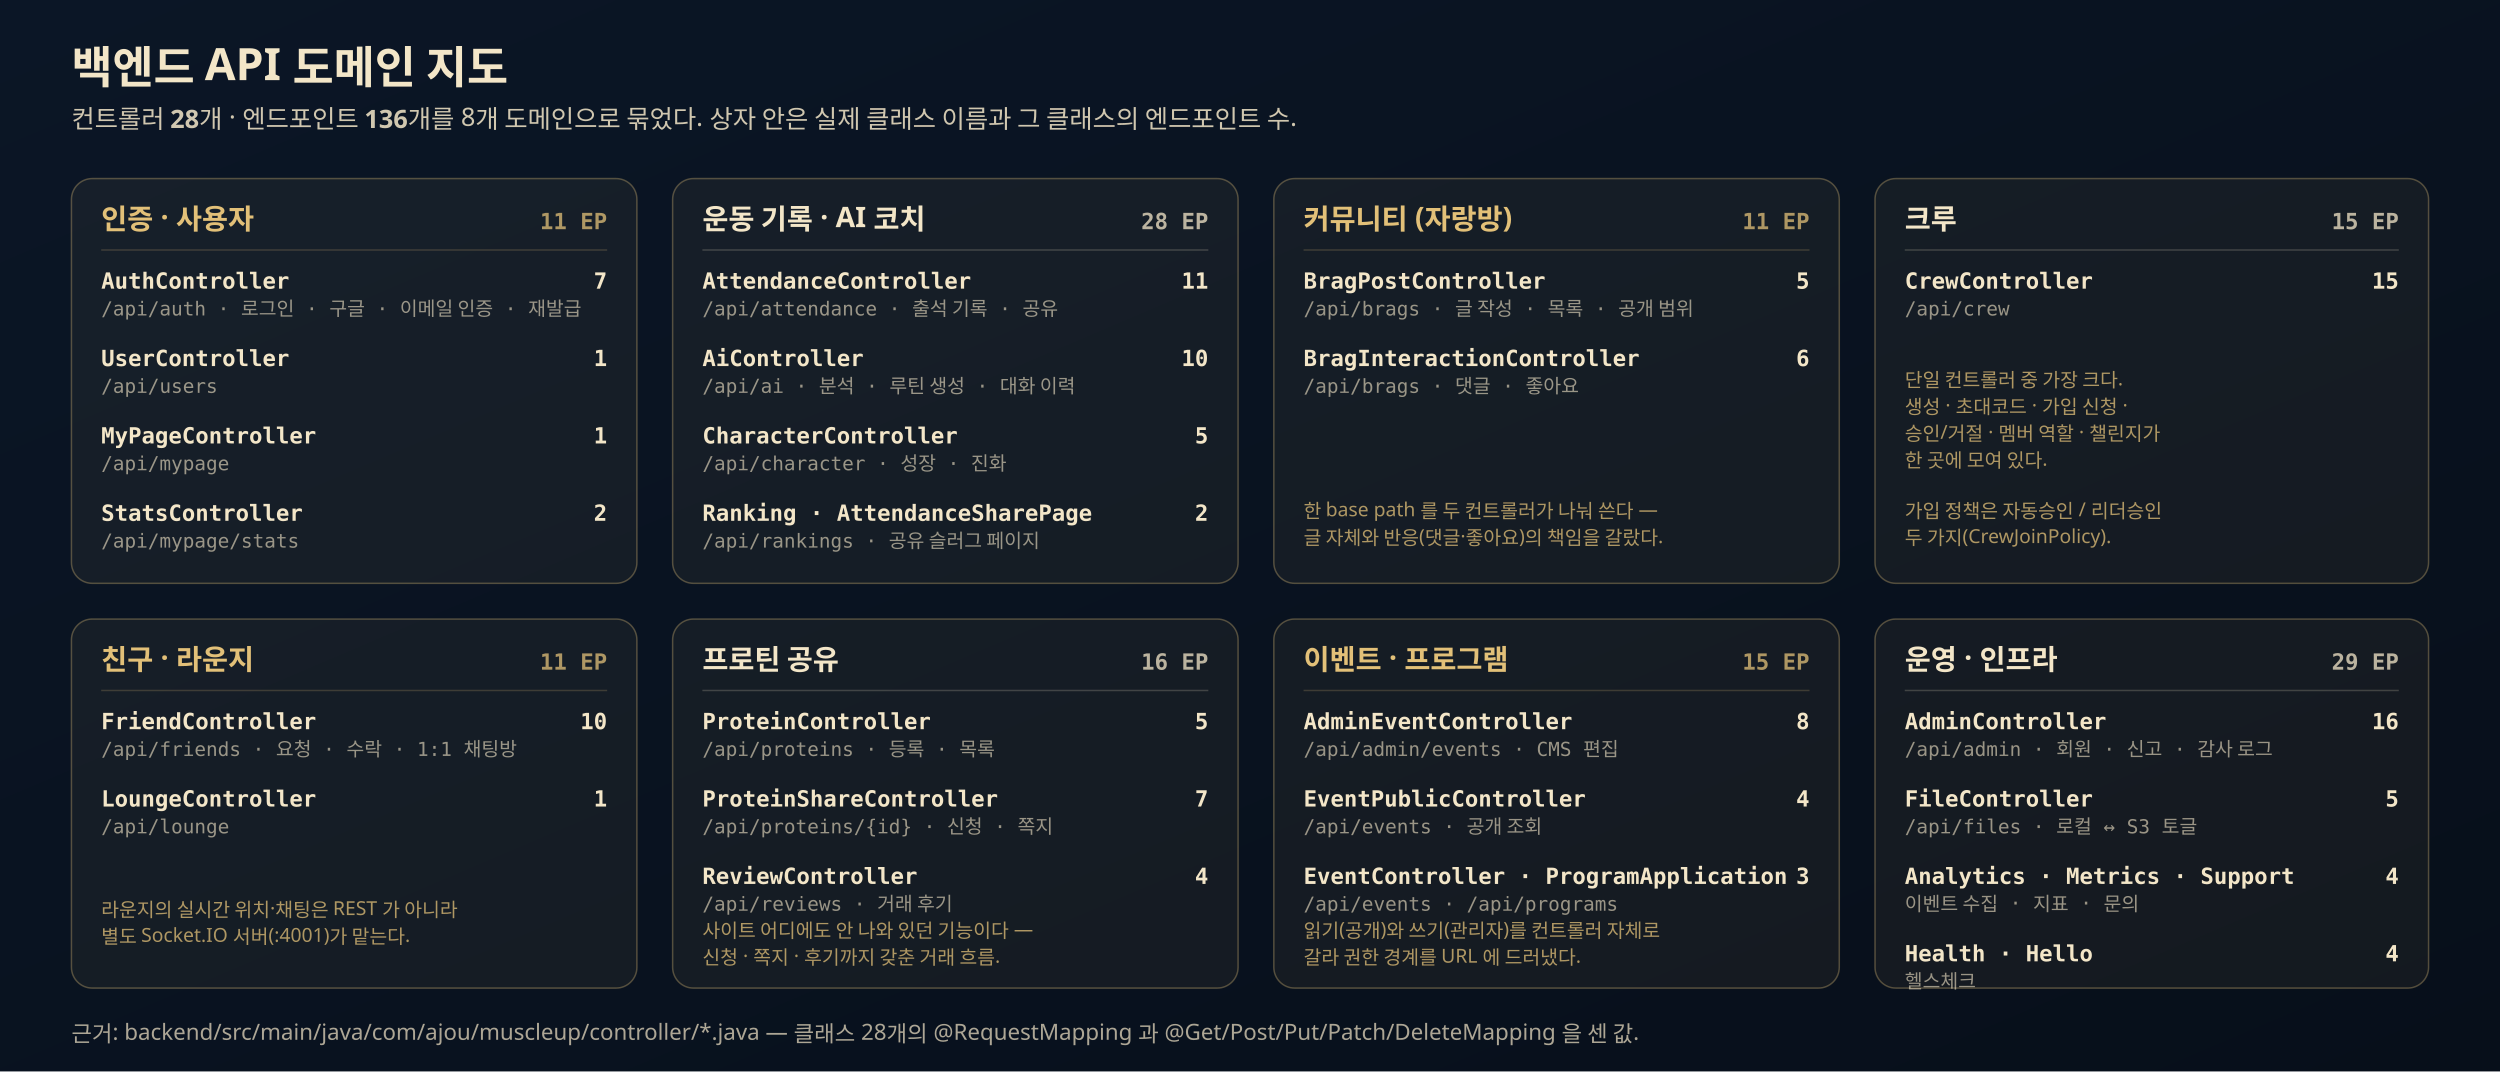
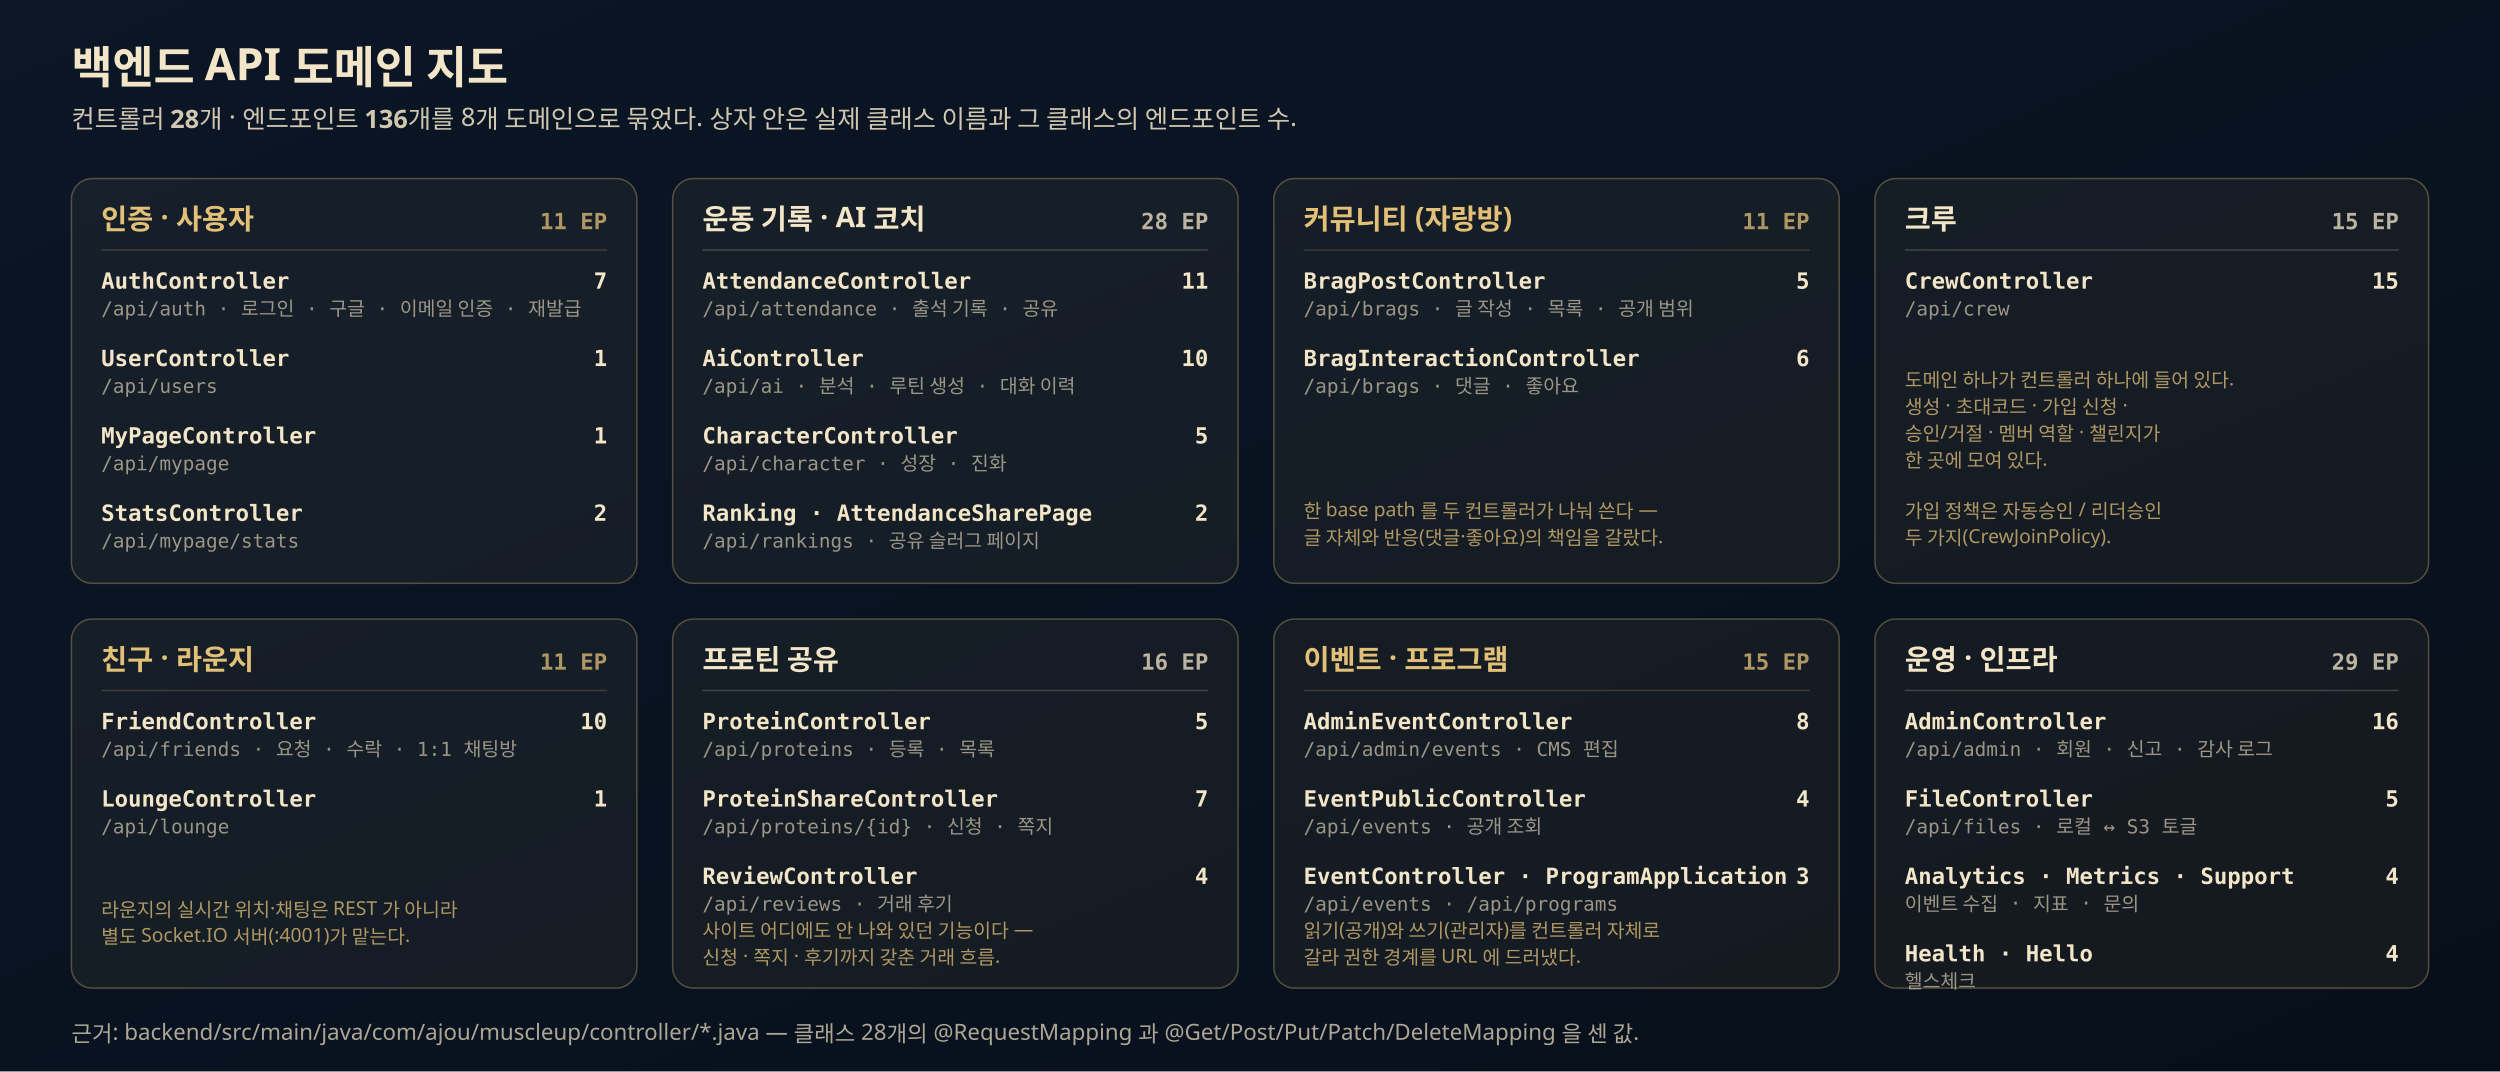
<svg xmlns="http://www.w3.org/2000/svg" viewBox="0 0 1680 720" width="1680" height="720" role="img" aria-label="득근득근 백엔드 API 도메인 지도 — 컨트롤러 28개, 엔드포인트 136개를 8개 도메인으로 묶은 그림">
  <defs>
    <linearGradient id="bg" x1="0" y1="0" x2="1" y2="1">
      <stop offset="0" stop-color="#0b1626" />
      <stop offset="1" stop-color="#070f1a" />
    </linearGradient>
    <style>
      .h  { font: 700 30px "Pretendard","Noto Sans KR",system-ui,sans-serif; fill:#f3e6c8 }
      .sub{ font: 400 17px "Pretendard","Noto Sans KR",system-ui,sans-serif; fill:#f3e6c8; opacity:.85 }
      .g  { font: 700 19px "Pretendard","Noto Sans KR",system-ui,sans-serif }
      .gc { font: 700 15px ui-monospace,"SFMono-Regular",Menlo,monospace; opacity:.75 }
      .c  { font: 600 15px ui-monospace,"SFMono-Regular",Menlo,monospace; fill:#f3e6c8 }
      .n  { font: 700 15px ui-monospace,"SFMono-Regular",Menlo,monospace; fill:#f3e6c8 }
      .p  { font: 400 13px ui-monospace,"SFMono-Regular",Menlo,monospace; fill:#f3e6c8; opacity:.6 }
      .note{ font: 400 13px "Pretendard","Noto Sans KR",system-ui,sans-serif; fill:#e2c078; opacity:.75 }
      .foot{ font: 400 15px "Pretendard","Noto Sans KR",system-ui,sans-serif; fill:#f3e6c8; opacity:.7 }
    </style>
  </defs>
  <rect width="1680" height="720" fill="url(#bg)" />
  <text class="h" x="48" y="56">백엔드 API 도메인 지도</text>
  <text class="sub" x="48" y="86">컨트롤러 <tspan font-weight="700" fill="#f3e6c8">28</tspan>개 · 엔드포인트 <tspan font-weight="700" fill="#f3e6c8">136</tspan>개를 8개 도메인으로 묶었다. 상자 안은 실제 클래스 이름과 그 클래스의 엔드포인트 수.</text>
  <g transform="translate(48,120)">
    <rect width="380" height="272" rx="14" fill="#e2c0780f" stroke="#e2c07855" />
    <text class="g" x="20" y="34" fill="#e2c078">인증 · 사용자</text>
    <text class="gc" x="360" y="34" text-anchor="end" fill="#e2c078">11 EP</text>
    <line x1="20" y1="48" x2="360" y2="48" stroke="#e2c07833" />
    <g transform="translate(20,74)">
      <text class="c" y="0">AuthController</text>
      <text class="n" x="340" y="0" text-anchor="end">7</text>
      <text class="p" y="18">/api/auth · 로그인 · 구글 · 이메일 인증 · 재발급</text>
      <text class="c" y="52">UserController</text>
      <text class="n" x="340" y="52" text-anchor="end">1</text>
      <text class="p" y="70">/api/users</text>
      <text class="c" y="104">MyPageController</text>
      <text class="n" x="340" y="104" text-anchor="end">1</text>
      <text class="p" y="122">/api/mypage</text>
      <text class="c" y="156">StatsController</text>
      <text class="n" x="340" y="156" text-anchor="end">2</text>
      <text class="p" y="174">/api/mypage/stats</text>
    </g>
  </g>
  <g transform="translate(452,120)">
    <rect width="380" height="272" rx="14" fill="#e2c0780f" stroke="#e2c07855" />
    <text class="g" x="20" y="34" fill="#f3e6c8">운동 기록 · AI 코치</text>
    <text class="gc" x="360" y="34" text-anchor="end" fill="#f3e6c8">28 EP</text>
    <line x1="20" y1="48" x2="360" y2="48" stroke="#f3e6c833" />
    <g transform="translate(20,74)">
      <text class="c" y="0">AttendanceController</text>
      <text class="n" x="340" y="0" text-anchor="end">11</text>
      <text class="p" y="18">/api/attendance · 출석 기록 · 공유</text>
      <text class="c" y="52">AiController</text>
      <text class="n" x="340" y="52" text-anchor="end">10</text>
      <text class="p" y="70">/api/ai · 분석 · 루틴 생성 · 대화 이력</text>
      <text class="c" y="104">CharacterController</text>
      <text class="n" x="340" y="104" text-anchor="end">5</text>
      <text class="p" y="122">/api/character · 성장 · 진화</text>
      <text class="c" y="156">Ranking · AttendanceSharePage</text>
      <text class="n" x="340" y="156" text-anchor="end">2</text>
      <text class="p" y="174">/api/rankings · 공유 슬러그 페이지</text>
    </g>
  </g>
  <g transform="translate(856,120)">
    <rect width="380" height="272" rx="14" fill="#e2c0780f" stroke="#e2c07855" />
    <text class="g" x="20" y="34" fill="#e2c078">커뮤니티 (자랑방)</text>
    <text class="gc" x="360" y="34" text-anchor="end" fill="#e2c078">11 EP</text>
    <line x1="20" y1="48" x2="360" y2="48" stroke="#e2c07833" />
    <g transform="translate(20,74)">
      <text class="c" y="0">BragPostController</text>
      <text class="n" x="340" y="0" text-anchor="end">5</text>
      <text class="p" y="18">/api/brags · 글 작성 · 목록 · 공개 범위</text>
      <text class="c" y="52">BragInteractionController</text>
      <text class="n" x="340" y="52" text-anchor="end">6</text>
      <text class="p" y="70">/api/brags · 댓글 · 좋아요</text>
    </g>
    <text class="note" x="20" y="228">한 base path 를 두 컨트롤러가 나눠 쓴다 —</text>
    <text class="note" x="20" y="246">글 자체와 반응(댓글·좋아요)의 책임을 갈랐다.</text>
  </g>
  <g transform="translate(1260,120)">
    <rect width="372" height="272" rx="14" fill="#e2c0780f" stroke="#e2c07855" />
    <text class="g" x="20" y="34" fill="#f3e6c8">크루</text>
    <text class="gc" x="352" y="34" text-anchor="end" fill="#f3e6c8">15 EP</text>
    <line x1="20" y1="48" x2="352" y2="48" stroke="#f3e6c833" />
    <g transform="translate(20,74)">
      <text class="c" y="0">CrewController</text>
      <text class="n" x="332" y="0" text-anchor="end">15</text>
      <text class="p" y="18">/api/crew</text>
    </g>
-     <text class="note" x="20" y="140">단일 컨트롤러 중 가장 크다.</text>
+     <text class="note" x="20" y="140">도메인 하나가 컨트롤러 하나에 들어 있다.</text>
    <text class="note" x="20" y="158">생성 · 초대코드 · 가입 신청 ·</text>
    <text class="note" x="20" y="176">승인/거절 · 멤버 역할 · 챌린지가</text>
    <text class="note" x="20" y="194">한 곳에 모여 있다.</text>
    <text class="note" x="20" y="228">가입 정책은 자동승인 / 리더승인</text>
    <text class="note" x="20" y="246">두 가지(CrewJoinPolicy).</text>
  </g>
  <g transform="translate(48,416)">
    <rect width="380" height="248" rx="14" fill="#e2c0780f" stroke="#e2c07855" />
    <text class="g" x="20" y="34" fill="#e2c078">친구 · 라운지</text>
    <text class="gc" x="360" y="34" text-anchor="end" fill="#e2c078">11 EP</text>
    <line x1="20" y1="48" x2="360" y2="48" stroke="#e2c07833" />
    <g transform="translate(20,74)">
      <text class="c" y="0">FriendController</text>
      <text class="n" x="340" y="0" text-anchor="end">10</text>
      <text class="p" y="18">/api/friends · 요청 · 수락 · 1:1 채팅방</text>
      <text class="c" y="52">LoungeController</text>
      <text class="n" x="340" y="52" text-anchor="end">1</text>
      <text class="p" y="70">/api/lounge</text>
    </g>
    <text class="note" x="20" y="200">라운지의 실시간 위치·채팅은 REST 가 아니라</text>
    <text class="note" x="20" y="218">별도 Socket.IO 서버(:4001)가 맡는다.</text>
  </g>
  <g transform="translate(452,416)">
    <rect width="380" height="248" rx="14" fill="#e2c0780f" stroke="#e2c07855" />
    <text class="g" x="20" y="34" fill="#f3e6c8">프로틴 공유</text>
    <text class="gc" x="360" y="34" text-anchor="end" fill="#f3e6c8">16 EP</text>
    <line x1="20" y1="48" x2="360" y2="48" stroke="#f3e6c833" />
    <g transform="translate(20,74)">
      <text class="c" y="0">ProteinController</text>
      <text class="n" x="340" y="0" text-anchor="end">5</text>
      <text class="p" y="18">/api/proteins · 등록 · 목록</text>
      <text class="c" y="52">ProteinShareController</text>
      <text class="n" x="340" y="52" text-anchor="end">7</text>
      <text class="p" y="70">/api/proteins/{id} · 신청 · 쪽지</text>
      <text class="c" y="104">ReviewController</text>
      <text class="n" x="340" y="104" text-anchor="end">4</text>
      <text class="p" y="122">/api/reviews · 거래 후기</text>
    </g>
    <text class="note" x="20" y="214">사이트 어디에도 안 나와 있던 기능이다 —</text>
    <text class="note" x="20" y="232">신청 · 쪽지 · 후기까지 갖춘 거래 흐름.</text>
  </g>
  <g transform="translate(856,416)">
    <rect width="380" height="248" rx="14" fill="#e2c0780f" stroke="#e2c07855" />
    <text class="g" x="20" y="34" fill="#e2c078">이벤트 · 프로그램</text>
    <text class="gc" x="360" y="34" text-anchor="end" fill="#e2c078">15 EP</text>
    <line x1="20" y1="48" x2="360" y2="48" stroke="#e2c07833" />
    <g transform="translate(20,74)">
      <text class="c" y="0">AdminEventController</text>
      <text class="n" x="340" y="0" text-anchor="end">8</text>
      <text class="p" y="18">/api/admin/events · CMS 편집</text>
      <text class="c" y="52">EventPublicController</text>
      <text class="n" x="340" y="52" text-anchor="end">4</text>
      <text class="p" y="70">/api/events · 공개 조회</text>
      <text class="c" y="104">EventController · ProgramApplication</text>
      <text class="n" x="340" y="104" text-anchor="end">3</text>
      <text class="p" y="122">/api/events · /api/programs</text>
    </g>
    <text class="note" x="20" y="214">읽기(공개)와 쓰기(관리자)를 컨트롤러 자체로</text>
    <text class="note" x="20" y="232">갈라 권한 경계를 URL 에 드러냈다.</text>
  </g>
  <g transform="translate(1260,416)">
    <rect width="372" height="248" rx="14" fill="#e2c0780f" stroke="#e2c07855" />
    <text class="g" x="20" y="34" fill="#f3e6c8">운영 · 인프라</text>
    <text class="gc" x="352" y="34" text-anchor="end" fill="#f3e6c8">29 EP</text>
    <line x1="20" y1="48" x2="352" y2="48" stroke="#f3e6c833" />
    <g transform="translate(20,74)">
      <text class="c" y="0">AdminController</text>
      <text class="n" x="332" y="0" text-anchor="end">16</text>
      <text class="p" y="18">/api/admin · 회원 · 신고 · 감사 로그</text>
      <text class="c" y="52">FileController</text>
      <text class="n" x="332" y="52" text-anchor="end">5</text>
      <text class="p" y="70">/api/files · 로컬 ↔ S3 토글</text>
      <text class="c" y="104">Analytics · Metrics · Support</text>
      <text class="n" x="332" y="104" text-anchor="end">4</text>
      <text class="p" y="122">이벤트 수집 · 지표 · 문의</text>
      <text class="c" y="156">Health · Hello</text>
      <text class="n" x="332" y="156" text-anchor="end">4</text>
      <text class="p" y="174">헬스체크</text>
    </g>
  </g>
  <text class="foot" x="48" y="700">근거: backend/src/main/java/com/ajou/muscleup/controller/*.java — 클래스 28개의 @RequestMapping 과 @Get/Post/Put/Patch/DeleteMapping 을 센 값.</text>
</svg>
